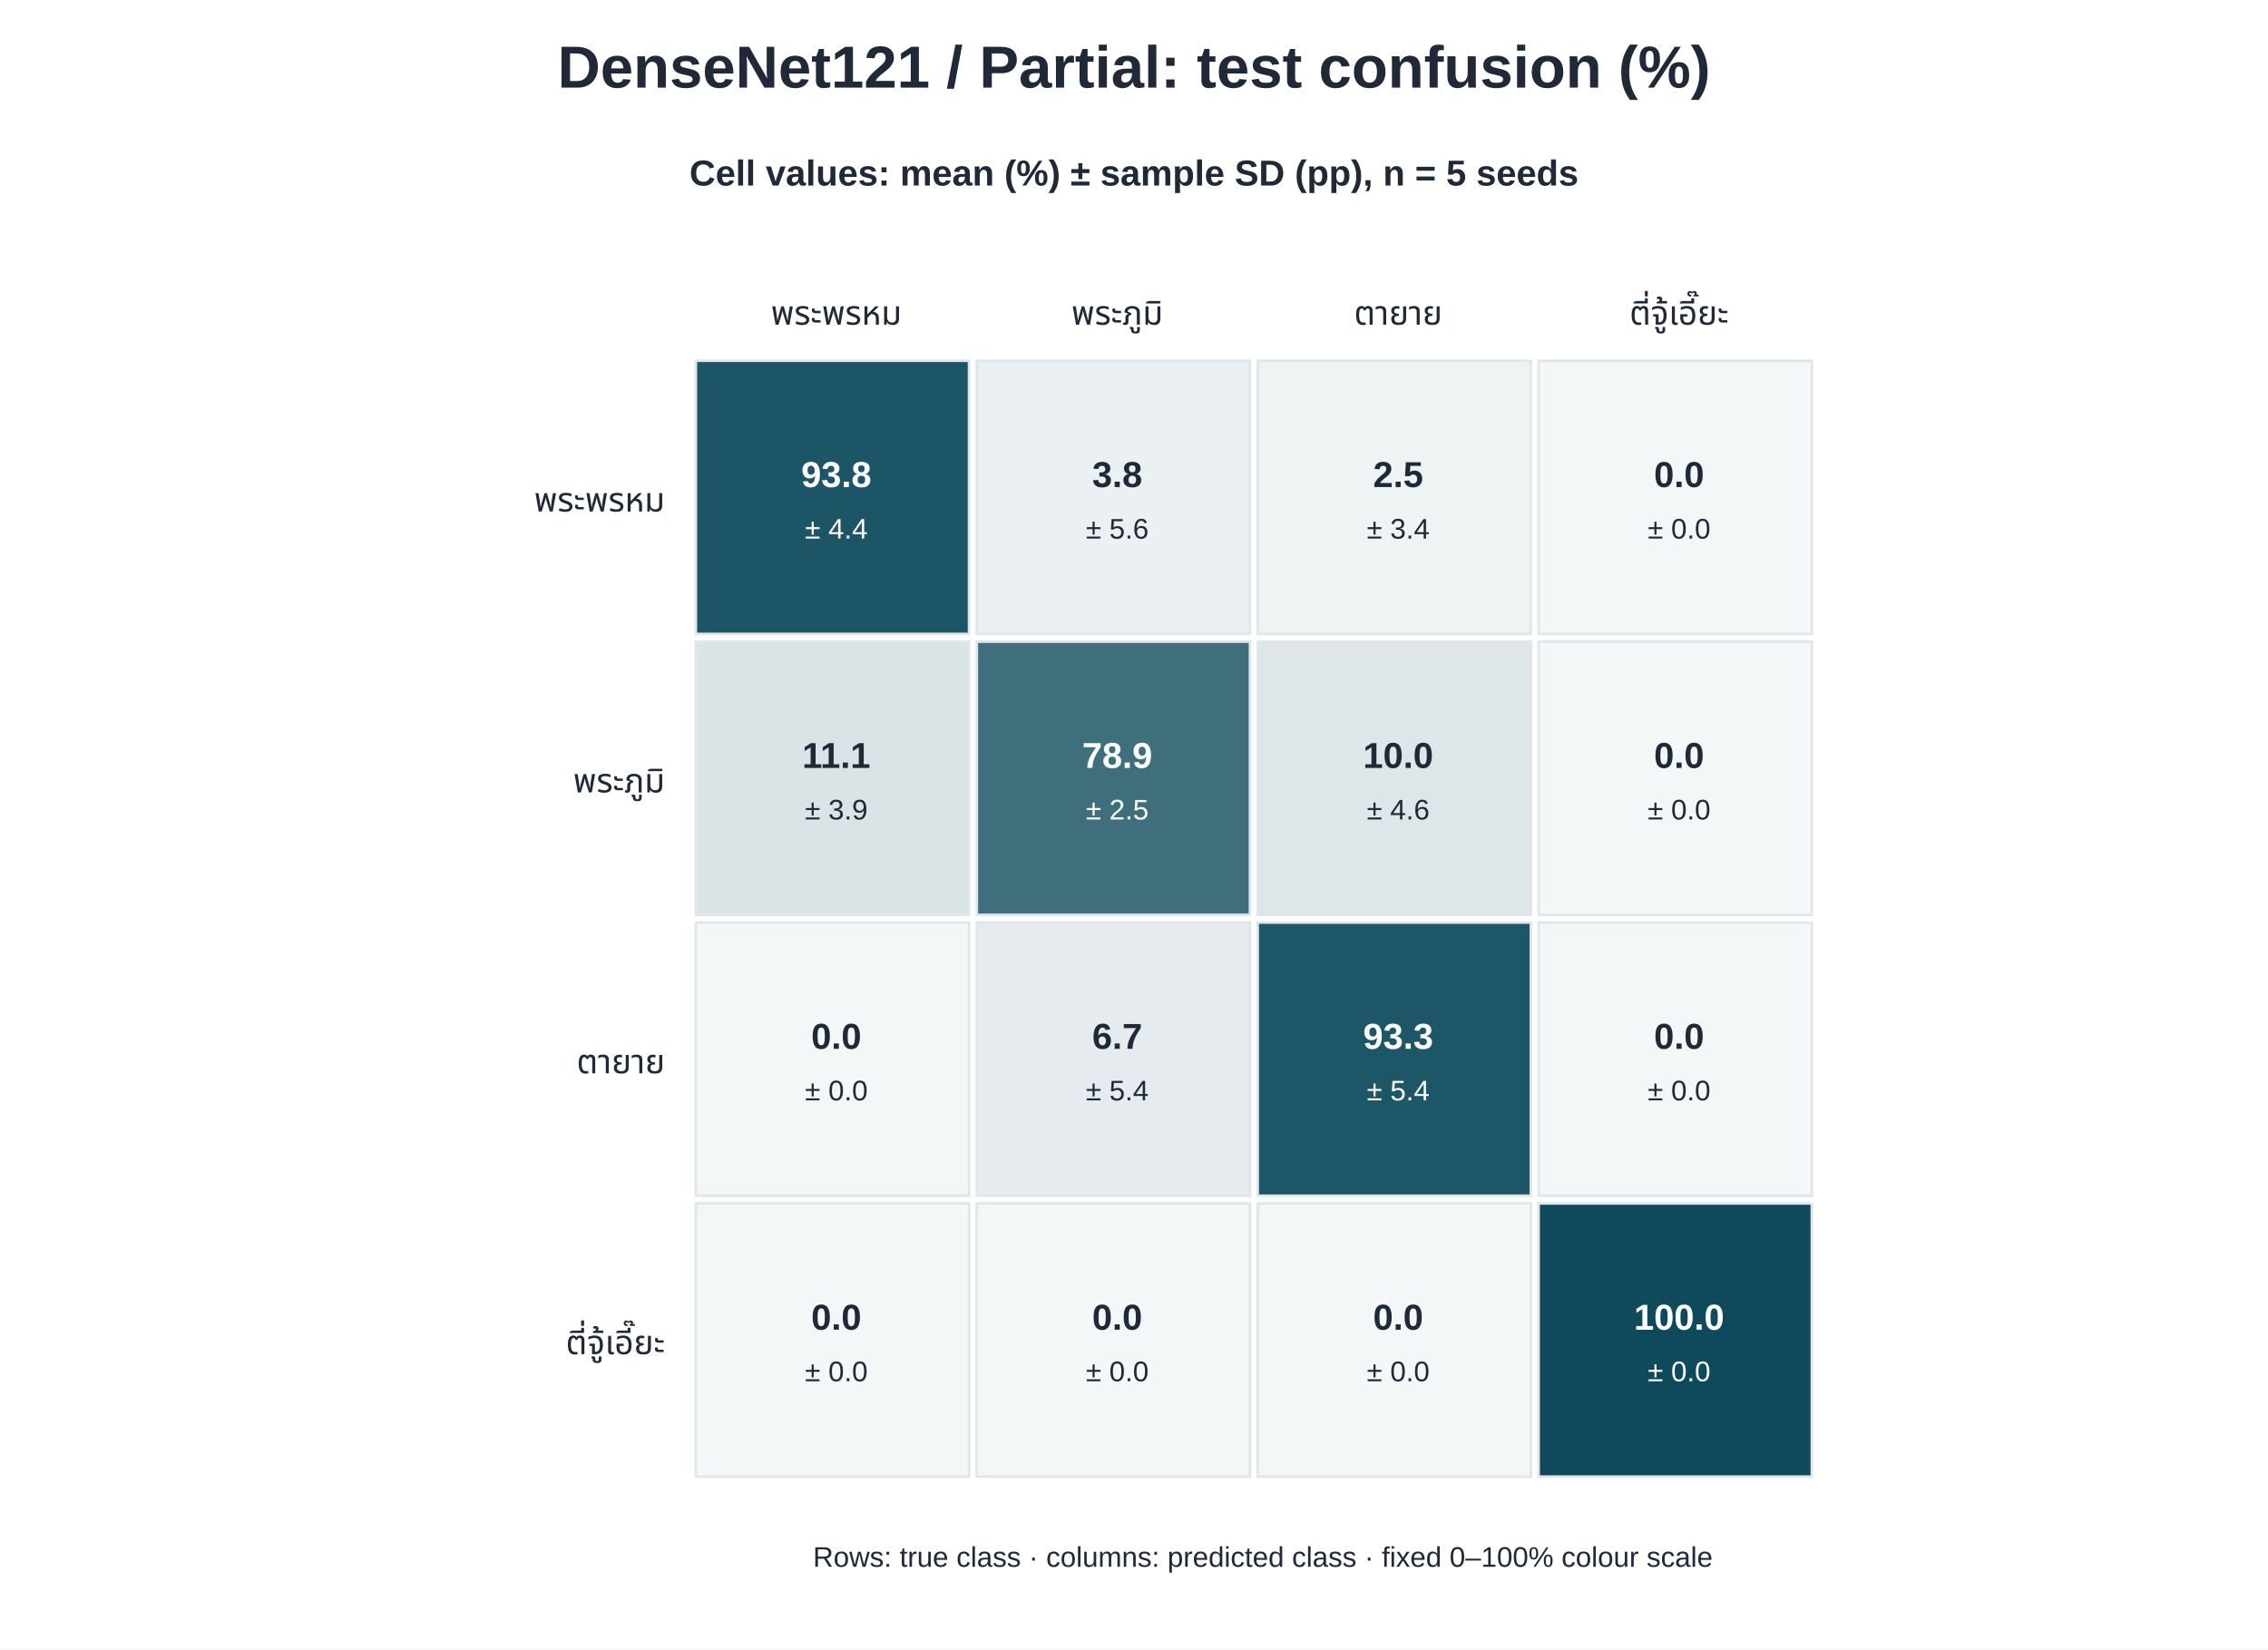
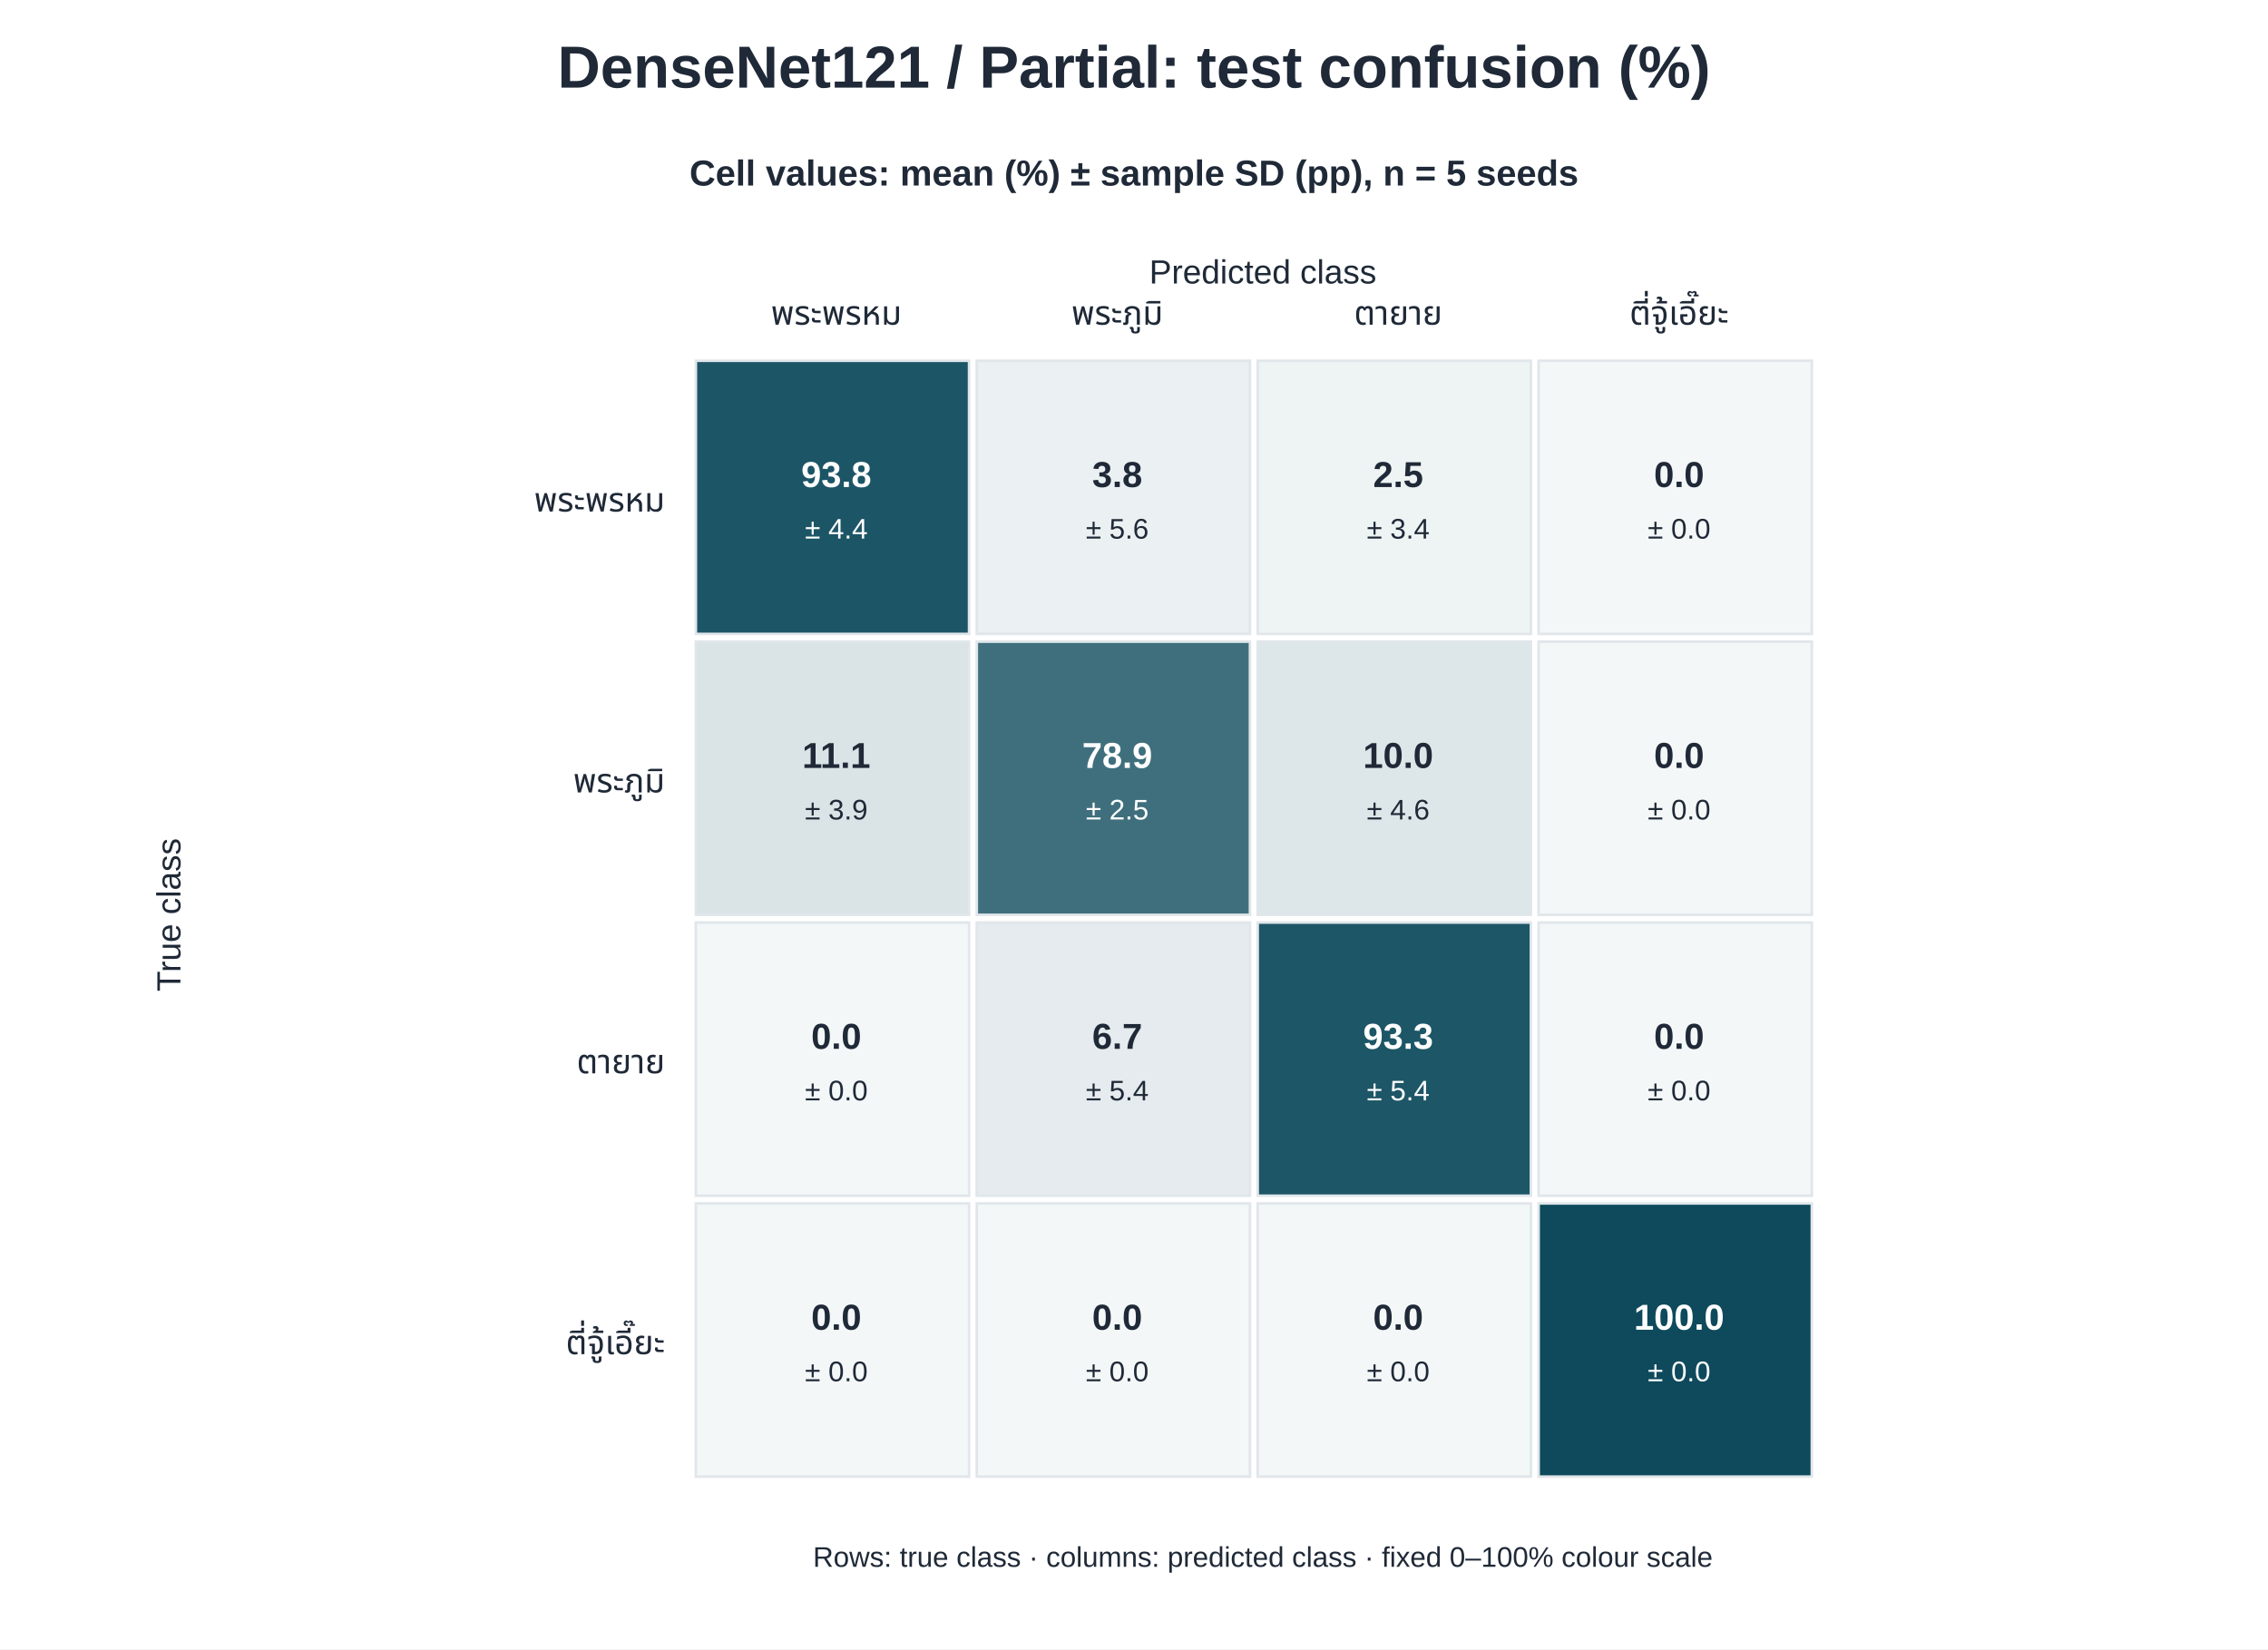
<svg xmlns="http://www.w3.org/2000/svg" viewBox="0 0 880 640" role="img" aria-label="DenseNet121 / Partial: test confusion (%)">
  <rect width="880" height="640" fill="white" />
  <style>text{font-family:Arial,"Noto Sans Thai","Leelawadee UI",Tahoma,sans-serif;fill:#1F2937}.title{font-size:23px;font-weight:700}.sub{font-size:14px;font-weight:600}.label{font-size:13px}.small{font-size:11px}.axis{stroke-width:1}.grid{stroke:#E5E7EB;stroke-width:1}</style>
  <text x="440" y="34" class="title" text-anchor="middle">DenseNet121 / Partial: test confusion (%)</text>
  <text x="440" y="72" class="sub" text-anchor="middle">Cell values: mean (%) ± sample SD (pp), n = 5 seeds</text>
  <text x="324.5" y="126" class="label" text-anchor="middle">พระพรหม</text>
  <text x="258" y="198.5" class="label" text-anchor="end">พระพรหม</text>
  <rect x="270" y="140" width="106" height="106" fill="rgb(28,85,102)" stroke="#e0e6ea" />
  <text x="324.5" y="189" class="sub" text-anchor="middle" style="fill:white">93.8</text>
  <text x="324.5" y="209" class="small" text-anchor="middle" style="fill:white">± 4.4</text>
  <rect x="379" y="140" width="106" height="106" fill="rgb(235,241,242)" stroke="#e0e6ea" />
  <text x="433.5" y="189" class="sub" text-anchor="middle">3.8</text>
  <text x="433.5" y="209" class="small" text-anchor="middle">± 5.6</text>
  <rect x="488" y="140" width="106" height="106" fill="rgb(238,243,244)" stroke="#e0e6ea" />
  <text x="542.5" y="189" class="sub" text-anchor="middle">2.5</text>
  <text x="542.5" y="209" class="small" text-anchor="middle">± 3.4</text>
  <rect x="597" y="140" width="106" height="106" fill="rgb(244,247,248)" stroke="#e0e6ea" />
  <text x="651.5" y="189" class="sub" text-anchor="middle">0.0</text>
  <text x="651.5" y="209" class="small" text-anchor="middle">± 0.0</text>
  <text x="433.5" y="126" class="label" text-anchor="middle">พระภูมิ</text>
  <text x="258" y="307.5" class="label" text-anchor="end">พระภูมิ</text>
  <rect x="270" y="249" width="106" height="106" fill="rgb(218,228,231)" stroke="#e0e6ea" />
  <text x="324.5" y="298" class="sub" text-anchor="middle">11.1</text>
  <text x="324.5" y="318" class="small" text-anchor="middle">± 3.9</text>
  <rect x="379" y="249" width="106" height="106" fill="rgb(63,111,125)" stroke="#e0e6ea" />
  <text x="433.5" y="298" class="sub" text-anchor="middle" style="fill:white">78.9</text>
  <text x="433.5" y="318" class="small" text-anchor="middle" style="fill:white">± 2.5</text>
  <rect x="488" y="249" width="106" height="106" fill="rgb(221,230,232)" stroke="#e0e6ea" />
  <text x="542.5" y="298" class="sub" text-anchor="middle">10.0</text>
  <text x="542.5" y="318" class="small" text-anchor="middle">± 4.6</text>
  <rect x="597" y="249" width="106" height="106" fill="rgb(244,247,248)" stroke="#e0e6ea" />
  <text x="651.5" y="298" class="sub" text-anchor="middle">0.0</text>
  <text x="651.5" y="318" class="small" text-anchor="middle">± 0.0</text>
  <text x="542.5" y="126" class="label" text-anchor="middle">ตายาย</text>
  <text x="258" y="416.5" class="label" text-anchor="end">ตายาย</text>
  <rect x="270" y="358" width="106" height="106" fill="rgb(244,247,248)" stroke="#e0e6ea" />
  <text x="324.5" y="407" class="sub" text-anchor="middle">0.0</text>
  <text x="324.5" y="427" class="small" text-anchor="middle">± 0.0</text>
  <rect x="379" y="358" width="106" height="106" fill="rgb(229,235,238)" stroke="#e0e6ea" />
  <text x="433.5" y="407" class="sub" text-anchor="middle">6.7</text>
  <text x="433.5" y="427" class="small" text-anchor="middle">± 5.4</text>
  <rect x="488" y="358" width="106" height="106" fill="rgb(29,86,102)" stroke="#e0e6ea" />
  <text x="542.5" y="407" class="sub" text-anchor="middle" style="fill:white">93.3</text>
  <text x="542.5" y="427" class="small" text-anchor="middle" style="fill:white">± 5.4</text>
  <rect x="597" y="358" width="106" height="106" fill="rgb(244,247,248)" stroke="#e0e6ea" />
  <text x="651.5" y="407" class="sub" text-anchor="middle">0.0</text>
  <text x="651.5" y="427" class="small" text-anchor="middle">± 0.0</text>
  <text x="651.5" y="126" class="label" text-anchor="middle">ตี่จู้เอี๊ยะ</text>
  <text x="258" y="525.5" class="label" text-anchor="end">ตี่จู้เอี๊ยะ</text>
  <rect x="270" y="467" width="106" height="106" fill="rgb(244,247,248)" stroke="#e0e6ea" />
  <text x="324.5" y="516" class="sub" text-anchor="middle">0.0</text>
  <text x="324.5" y="536" class="small" text-anchor="middle">± 0.0</text>
  <rect x="379" y="467" width="106" height="106" fill="rgb(244,247,248)" stroke="#e0e6ea" />
  <text x="433.5" y="516" class="sub" text-anchor="middle">0.0</text>
  <text x="433.5" y="536" class="small" text-anchor="middle">± 0.0</text>
  <rect x="488" y="467" width="106" height="106" fill="rgb(244,247,248)" stroke="#e0e6ea" />
  <text x="542.5" y="516" class="sub" text-anchor="middle">0.0</text>
  <text x="542.5" y="536" class="small" text-anchor="middle">± 0.0</text>
  <rect x="597" y="467" width="106" height="106" fill="rgb(14,74,92)" stroke="#e0e6ea" />
  <text x="651.5" y="516" class="sub" text-anchor="middle" style="fill:white">100.0</text>
  <text x="651.5" y="536" class="small" text-anchor="middle" style="fill:white">± 0.0</text>
+   <text x="490" y="110" class="label" text-anchor="middle">Predicted class</text>
+   <text x="70" y="355" class="label" text-anchor="middle" transform="rotate(-90 70 355)">True class</text>
  <text x="490" y="608" class="small" text-anchor="middle">Rows: true class · columns: predicted class · fixed 0–100% colour scale</text>
</svg>
